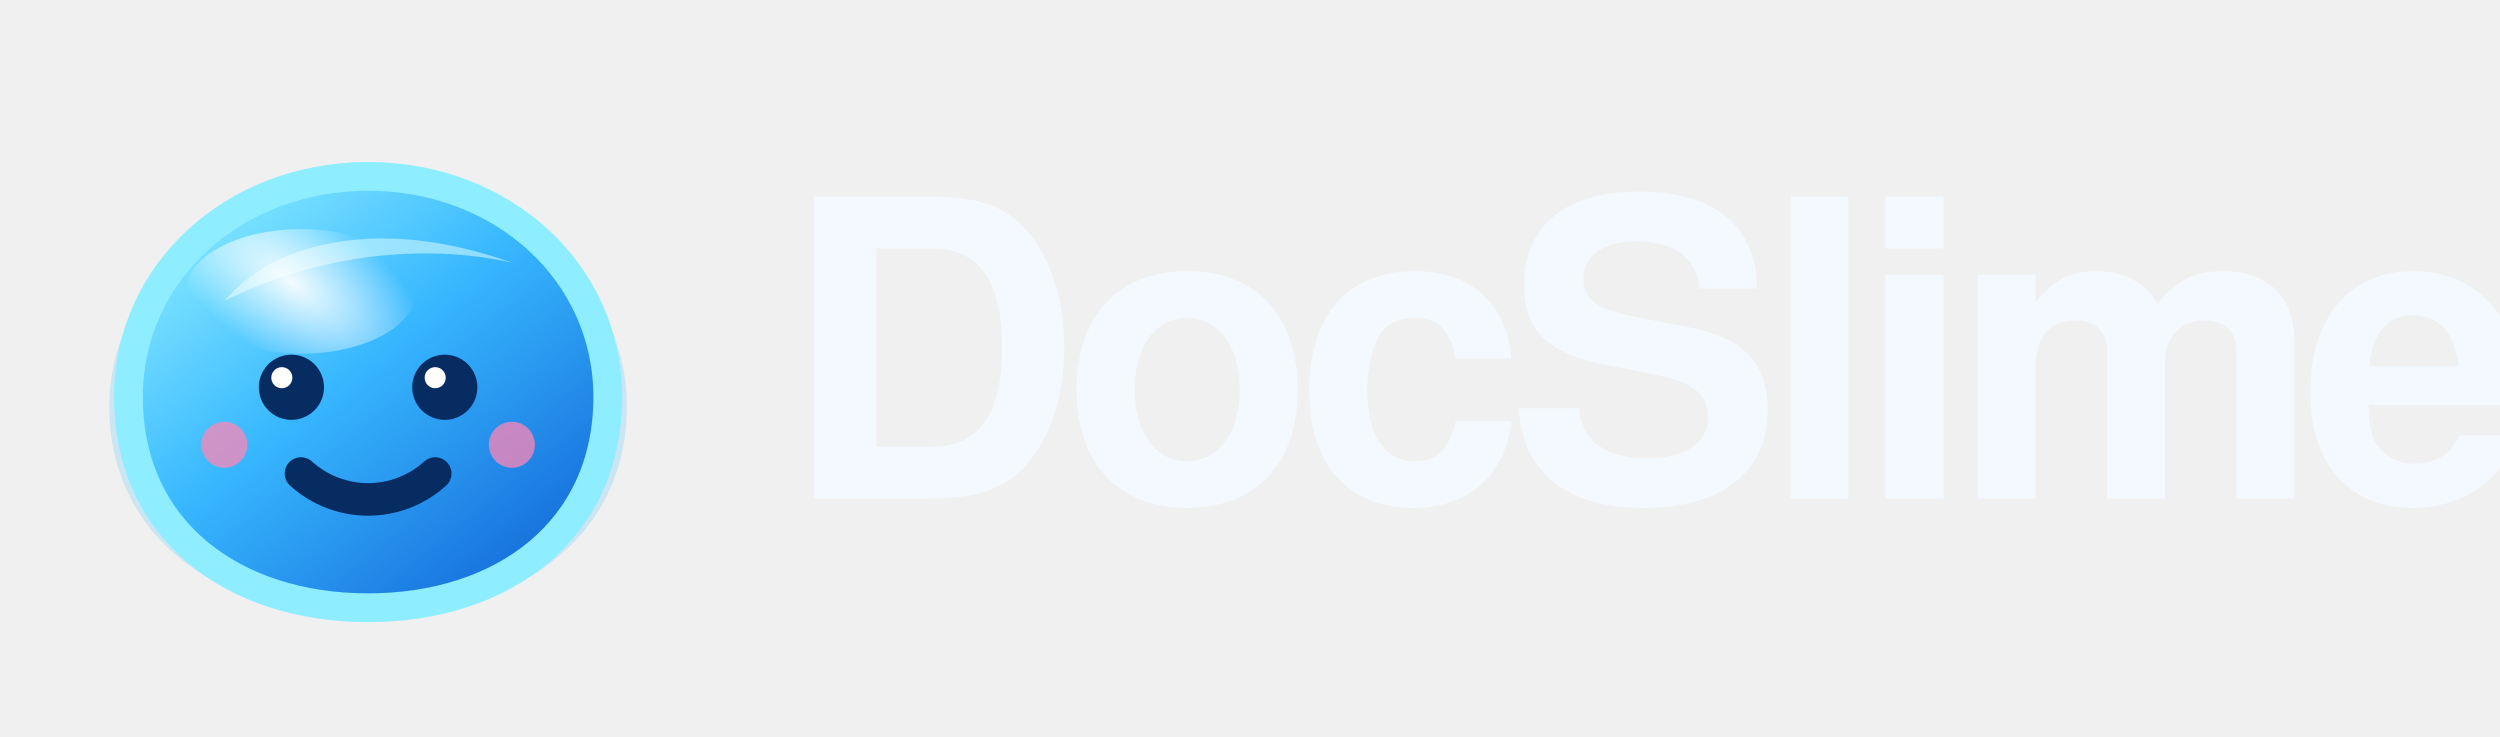
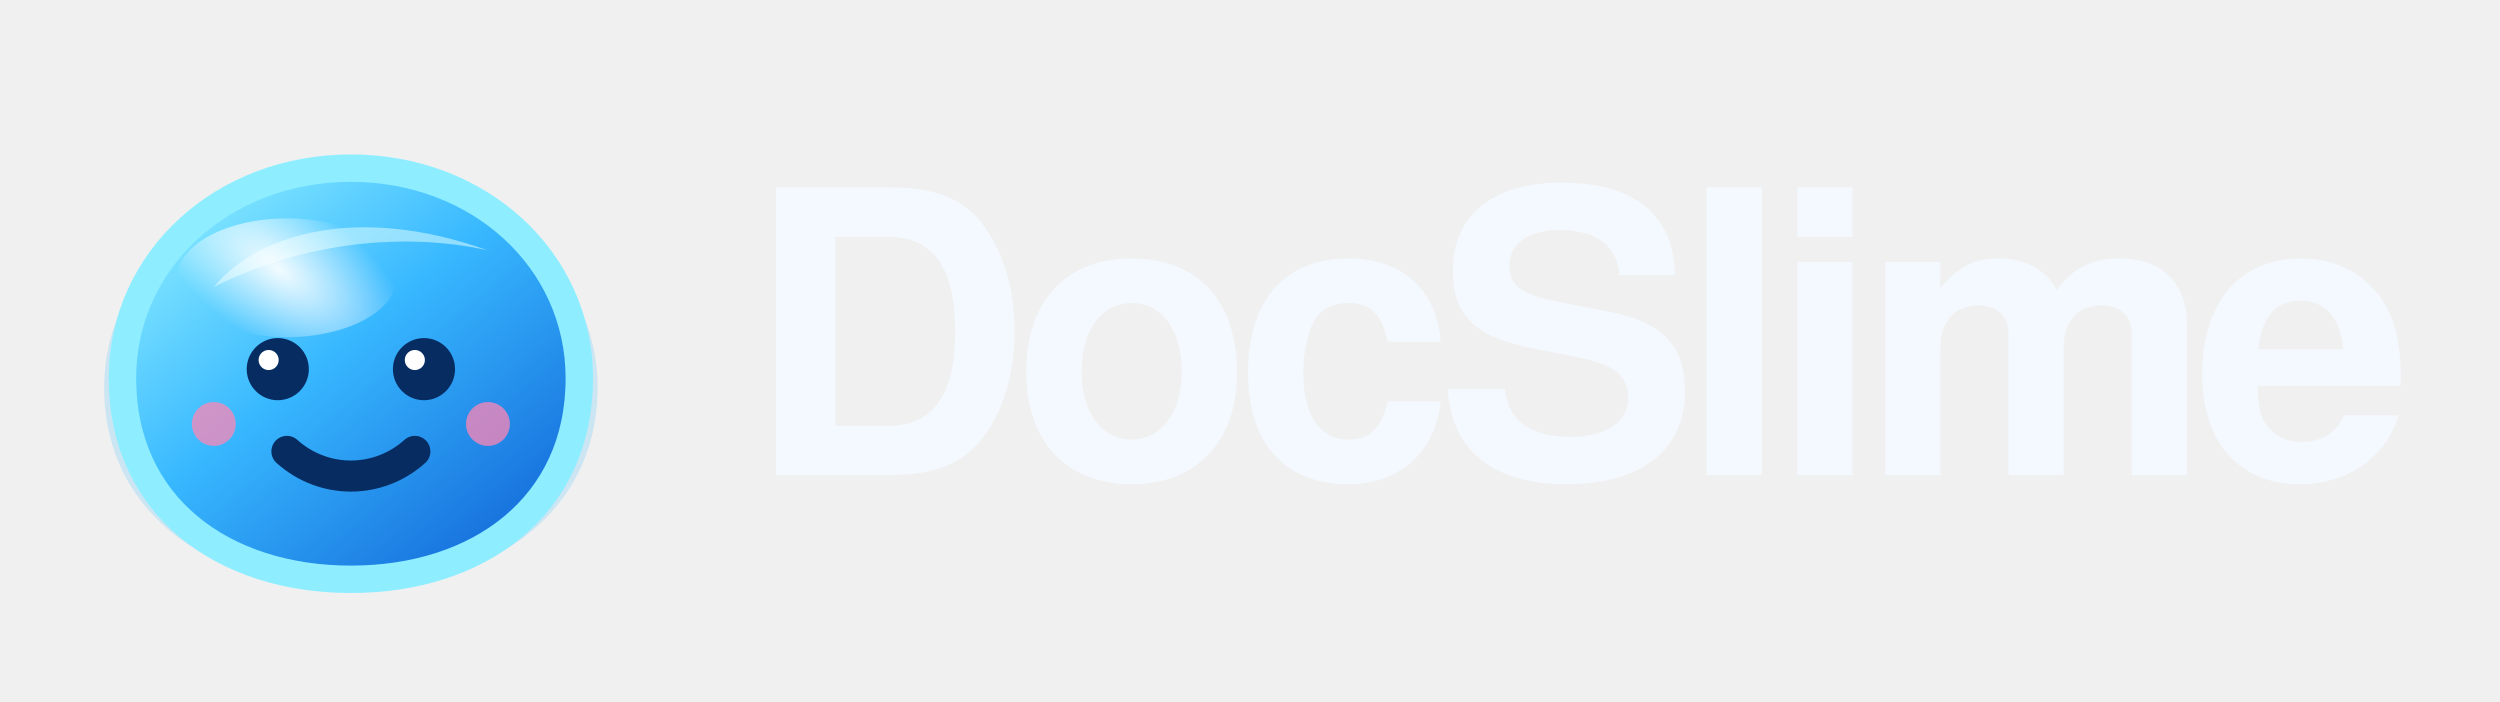
- <svg xmlns="http://www.w3.org/2000/svg" viewBox="0 0 326 96" role="img" aria-labelledby="title desc">
+ <svg xmlns="http://www.w3.org/2000/svg" viewBox="0 0 342 96" role="img" aria-labelledby="title desc">
  <defs>
    <linearGradient id="slime-body" x1="14" y1="12" x2="50" y2="56" gradientUnits="userSpaceOnUse">
      <stop offset="0" stop-color="#8eeeff" />
      <stop offset="0.45" stop-color="#38b8ff" />
      <stop offset="1" stop-color="#1267d8" />
    </linearGradient>
    <radialGradient id="slime-shine" cx="0" cy="0" r="1" gradientUnits="userSpaceOnUse" gradientTransform="translate(24 23) rotate(35) scale(17 8)">
      <stop offset="0" stop-color="#ffffff" stop-opacity="0.92" />
      <stop offset="1" stop-color="#ffffff" stop-opacity="0" />
    </radialGradient>
  </defs>
  <g transform="translate(8 8) scale(1.25)">
    <path d="M32 13c15 0 27 10 27 23 0 14-12 22-27 22S5 50 5 36c0-13 12-23 27-23Z" fill="#38b8ff" opacity="0.2" />
    <path d="M32 12c14 0 25 10 25 23 0 14-11 22-25 22S7 49 7 35c0-13 11-23 25-23Z" fill="url(#slime-body)" stroke="#8eeeff" stroke-width="3" />
    <path d="M17 25c5-6 16-9 30-4-9-2-20-1-30 4Z" fill="#d9fbff" opacity="0.55" />
    <ellipse cx="25" cy="24" rx="12" ry="6.5" fill="url(#slime-shine)" />
    <circle cx="24" cy="34" r="3.4" fill="#062c62" />
    <circle cx="40" cy="34" r="3.4" fill="#062c62" />
    <circle cx="23" cy="33" r="1.1" fill="#ffffff" />
    <circle cx="39" cy="33" r="1.1" fill="#ffffff" />
    <path d="M25 43c4 3.6 10 3.6 14 0" fill="none" stroke="#062c62" stroke-width="3.4" stroke-linecap="round" />
    <circle cx="17" cy="40" r="2.4" fill="#ff86b5" opacity="0.74" />
    <circle cx="47" cy="40" r="2.4" fill="#ff86b5" opacity="0.74" />
  </g>
  <text x="102" y="65" fill="#f4f9ff" font-family="Helvetica Neue, Helvetica, Arial, sans-serif" font-size="54" font-weight="800" letter-spacing="-2.6">DocSlime</text>
</svg>
